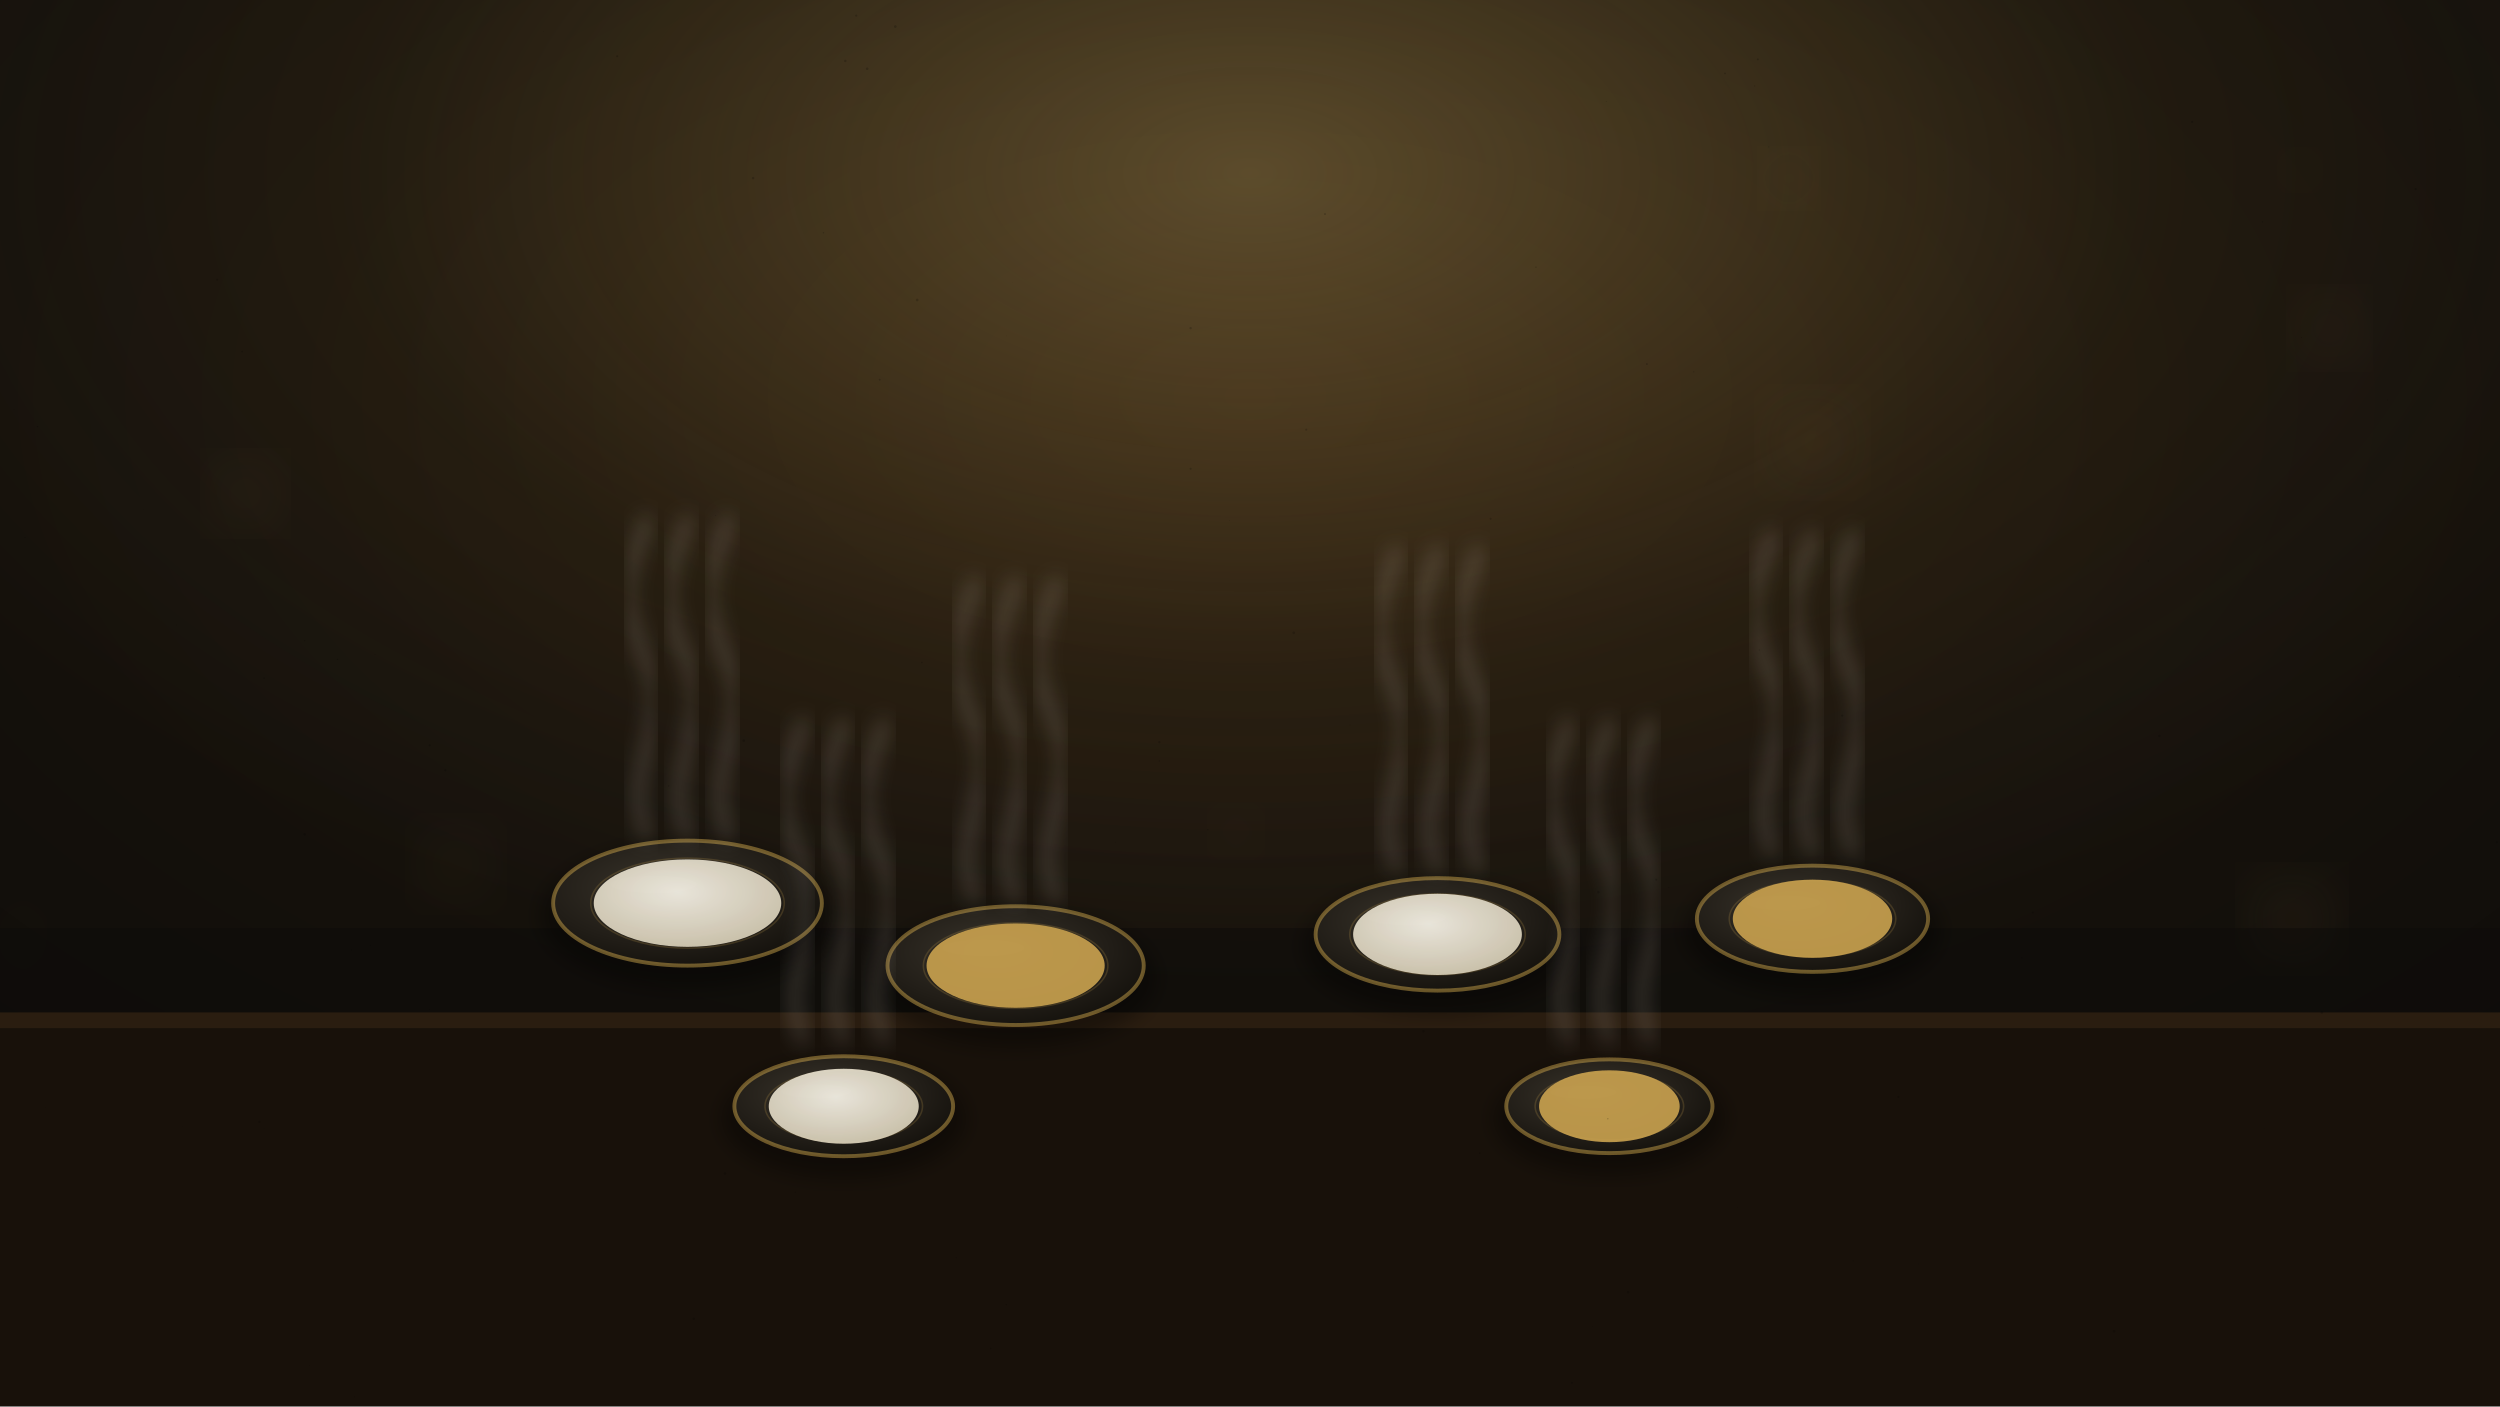
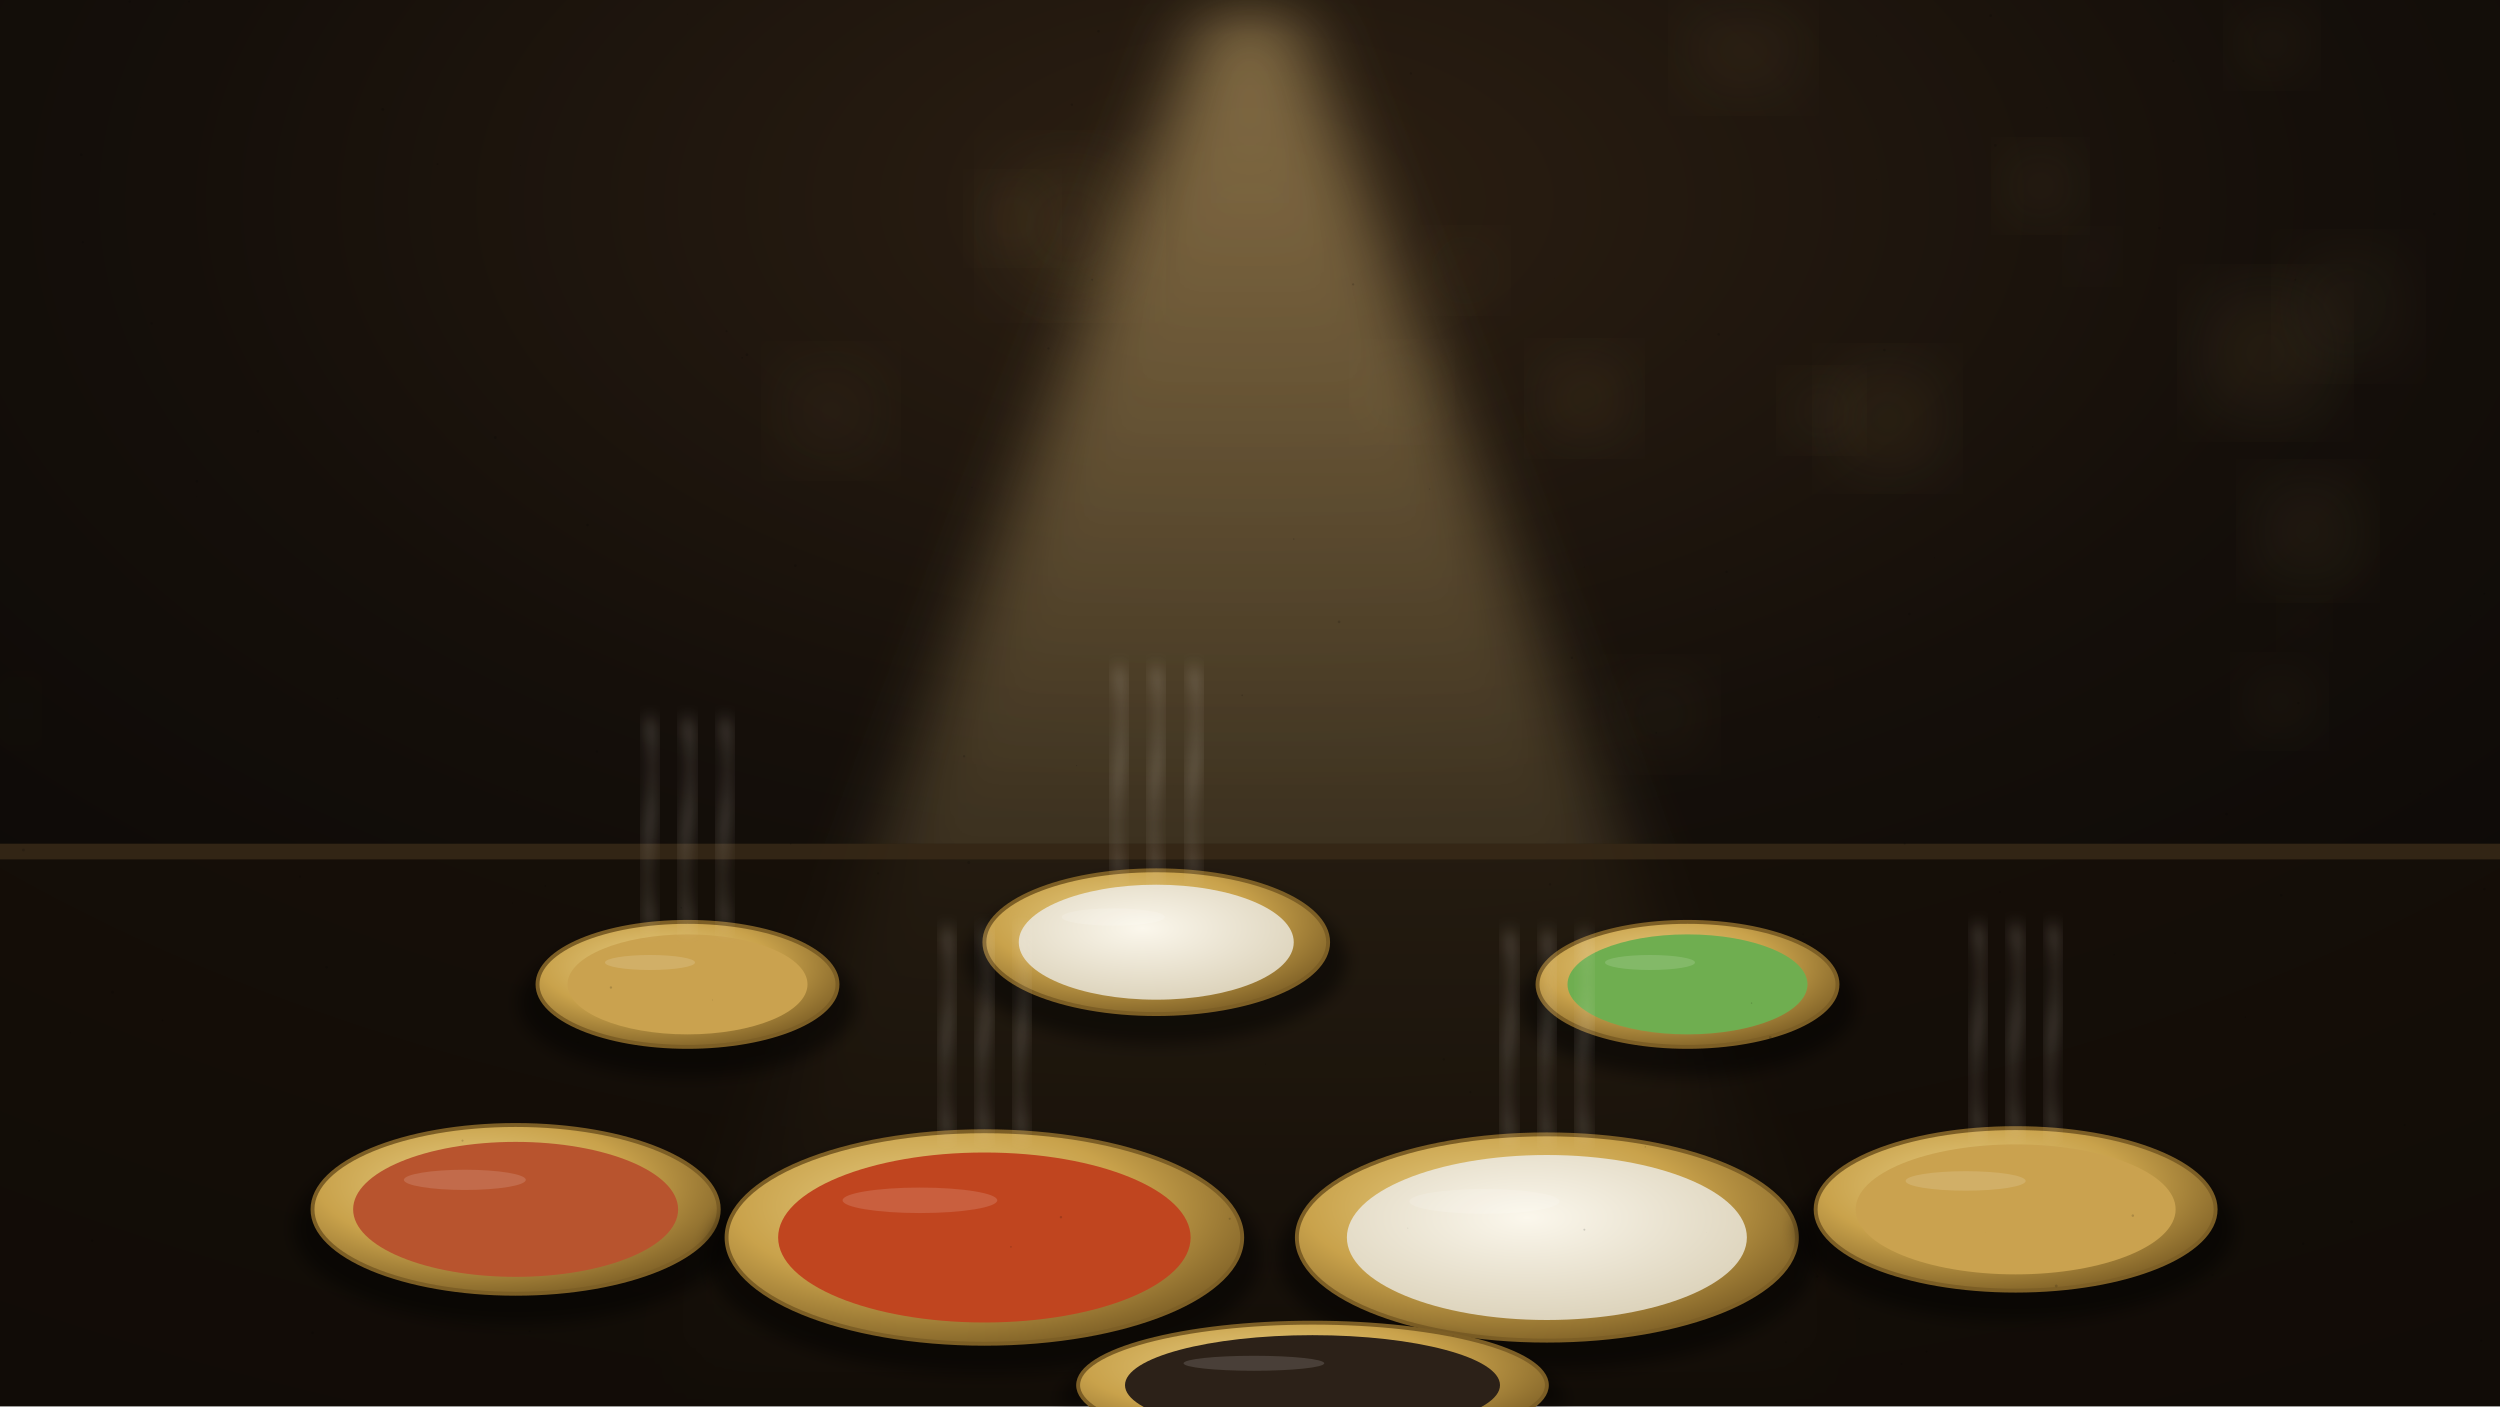
<svg xmlns="http://www.w3.org/2000/svg" width="1600" height="900" viewBox="0 0 1600 900">
  <defs>
-     <radialGradient id="warm" cx="50%" cy="28%" r="85%">
-       <stop offset="0%" stop-color="#2a1d10" />
-       <stop offset="45%" stop-color="#17120c" />
-       <stop offset="100%" stop-color="#0c0b09" />
-     </radialGradient>
-     <radialGradient id="spot" cx="50%" cy="12%" r="60%">
-       <stop offset="0%" stop-color="#e3c270" stop-opacity="0.30" />
-       <stop offset="60%" stop-color="#c9a24b" stop-opacity="0.06" />
-       <stop offset="100%" stop-color="#c9a24b" stop-opacity="0" />
-     </radialGradient>
-     <radialGradient id="plate" cx="42%" cy="38%" r="65%">
-       <stop offset="0%" stop-color="#3a352c" />
-       <stop offset="70%" stop-color="#211d17" />
-       <stop offset="100%" stop-color="#15120d" />
+     <radialGradient id="bg" cx="50%" cy="14%" r="95%">
+       <stop offset="0%" stop-color="#2c1f12" />
+       <stop offset="45%" stop-color="#150f0a" />
+       <stop offset="100%" stop-color="#070605" />
    </radialGradient>
    <radialGradient id="brass" cx="40%" cy="35%" r="70%">
      <stop offset="0%" stop-color="#e8cf86" />
      <stop offset="55%" stop-color="#c9a24b" />
      <stop offset="100%" stop-color="#7c5e25" />
    </radialGradient>
    <radialGradient id="rice" cx="45%" cy="38%" r="70%">
      <stop offset="0%" stop-color="#fbf7ec" />
      <stop offset="100%" stop-color="#d9cfb6" />
    </radialGradient>
-     <linearGradient id="red" x1="0" y1="0" x2="1" y2="1">
-       <stop offset="0%" stop-color="#e0531f" />
-       <stop offset="100%" stop-color="#9c2b12" />
+     <linearGradient id="cone" x1="0" y1="0" x2="0" y2="1">
+       <stop offset="0%" stop-color="#ffd98a" stop-opacity="0.45" />
+       <stop offset="100%" stop-color="#ffd98a" stop-opacity="0" />
    </linearGradient>
-     <linearGradient id="meat" x1="0" y1="0" x2="1" y2="1">
-       <stop offset="0%" stop-color="#7a4326" />
-       <stop offset="100%" stop-color="#42220f" />
-     </linearGradient>
-     <radialGradient id="pot" cx="42%" cy="35%" r="72%">
-       <stop offset="0%" stop-color="#4a4036" />
-       <stop offset="100%" stop-color="#241d16" />
-     </radialGradient>
-     <filter id="soft">
-       <feGaussianBlur stdDeviation="6" />
+     <filter id="b">
+       <feGaussianBlur stdDeviation="22" />
    </filter>
-     <filter id="soft2">
-       <feGaussianBlur stdDeviation="2.4" />
-     </filter>
-     <filter id="blur18">
-       <feGaussianBlur stdDeviation="18" />
+     <filter id="b2">
+       <feGaussianBlur stdDeviation="5" />
    </filter>
  </defs>
-   <rect width="1600" height="900" fill="url(#warm)" />
-   <rect width="1600" height="900" fill="url(#spot)" />
-   <circle cx="2" cy="600" r="23" fill="#c9a24b" opacity="0.022" filter="url(#blur18)" />
-   <circle cx="1491" cy="210" r="23" fill="#c9a24b" opacity="0.043" filter="url(#blur18)" />
-   <circle cx="825" cy="125" r="7" fill="#c9a24b" opacity="0.036" filter="url(#blur18)" />
-   <circle cx="1145" cy="114" r="17" fill="#c9a24b" opacity="0.048" filter="url(#blur18)" />
-   <circle cx="861" cy="707" r="6" fill="#c9a24b" opacity="0.021" filter="url(#blur18)" />
-   <circle cx="157" cy="316" r="24" fill="#c9a24b" opacity="0.053" filter="url(#blur18)" />
-   <circle cx="864" cy="177" r="7" fill="#c9a24b" opacity="0.044" filter="url(#blur18)" />
-   <circle cx="1472" cy="109" r="12" fill="#c9a24b" opacity="0.043" filter="url(#blur18)" />
-   <circle cx="791" cy="532" r="15" fill="#c9a24b" opacity="0.039" filter="url(#blur18)" />
-   <circle cx="1467" cy="588" r="30" fill="#c9a24b" opacity="0.062" filter="url(#blur18)" />
-   <circle cx="1031" cy="693" r="25" fill="#c9a24b" opacity="0.040" filter="url(#blur18)" />
-   <circle cx="292" cy="553" r="27" fill="#c9a24b" opacity="0.028" filter="url(#blur18)" />
-   <circle cx="1160" cy="283" r="31" fill="#c9a24b" opacity="0.036" filter="url(#blur18)" />
-   <circle cx="853" cy="756" r="9" fill="#c9a24b" opacity="0.069" filter="url(#blur18)" />
-   <rect width="1600" height="900" fill="#000" opacity="0" />
-   <rect x="0" y="594" width="1600" height="306" fill="#0c0b09" opacity="0.55" />
-   <rect x="0" y="648" width="1600" height="252" fill="#1a120a" opacity="0.85" />
-   <rect x="0" y="648" width="1600" height="10" fill="#2a1d10" />
-   <ellipse cx="440" cy="586" rx="94" ry="46" fill="#000" opacity="0.35" filter="url(#soft)" />
-   <ellipse cx="440" cy="578" rx="86" ry="40" fill="url(#plate)" stroke="#c9a24b" stroke-opacity="0.5" stroke-width="2.5" />
-   <ellipse cx="440" cy="578" rx="61.92" ry="28.8" fill="none" stroke="#c9a24b" stroke-opacity="0.2" />
-   <ellipse cx="418.5" cy="566" rx="27.52" ry="5.6" fill="#fff" opacity="0.05" />
-   <ellipse cx="440" cy="578" rx="60" ry="28" fill="url(#rice)" opacity="0.9" />
-   <path d="M414 534 C 396 494, 432 464, 414 424 S 398 374, 414 334" stroke="#f5efe2" stroke-opacity="0.16" stroke-width="9" fill="none" stroke-linecap="round" filter="url(#soft)" />
-   <path d="M440 534 C 422 494, 458 464, 440 424 S 424 374, 440 334" stroke="#f5efe2" stroke-opacity="0.16" stroke-width="9" fill="none" stroke-linecap="round" filter="url(#soft)" />
-   <path d="M466 534 C 448 494, 484 464, 466 424 S 450 374, 466 334" stroke="#f5efe2" stroke-opacity="0.16" stroke-width="9" fill="none" stroke-linecap="round" filter="url(#soft)" />
-   <ellipse cx="650" cy="626" rx="90" ry="44" fill="#000" opacity="0.35" filter="url(#soft)" />
-   <ellipse cx="650" cy="618" rx="82" ry="38" fill="url(#plate)" stroke="#c9a24b" stroke-opacity="0.5" stroke-width="2.5" />
-   <ellipse cx="650" cy="618" rx="59.04" ry="27.36" fill="none" stroke="#c9a24b" stroke-opacity="0.2" />
-   <ellipse cx="629.5" cy="606.6" rx="26.24" ry="5.32" fill="#fff" opacity="0.05" />
-   <ellipse cx="650" cy="618" rx="57" ry="27" fill="#caa24f" opacity="0.9" />
-   <path d="M624 574 C 606 534, 642 504, 624 464 S 608 414, 624 374" stroke="#f5efe2" stroke-opacity="0.16" stroke-width="9" fill="none" stroke-linecap="round" filter="url(#soft)" />
-   <path d="M650 574 C 632 534, 668 504, 650 464 S 634 414, 650 374" stroke="#f5efe2" stroke-opacity="0.16" stroke-width="9" fill="none" stroke-linecap="round" filter="url(#soft)" />
-   <path d="M676 574 C 658 534, 694 504, 676 464 S 660 414, 676 374" stroke="#f5efe2" stroke-opacity="0.16" stroke-width="9" fill="none" stroke-linecap="round" filter="url(#soft)" />
-   <ellipse cx="920" cy="606" rx="86" ry="42" fill="#000" opacity="0.35" filter="url(#soft)" />
-   <ellipse cx="920" cy="598" rx="78" ry="36" fill="url(#plate)" stroke="#c9a24b" stroke-opacity="0.5" stroke-width="2.5" />
-   <ellipse cx="920" cy="598" rx="56.16" ry="25.92" fill="none" stroke="#c9a24b" stroke-opacity="0.2" />
-   <ellipse cx="900.5" cy="587.2" rx="24.96" ry="5.04" fill="#fff" opacity="0.05" />
-   <ellipse cx="920" cy="598" rx="54" ry="26" fill="url(#rice)" opacity="0.9" />
-   <path d="M894 554 C 876 514, 912 484, 894 444 S 878 394, 894 354" stroke="#f5efe2" stroke-opacity="0.16" stroke-width="9" fill="none" stroke-linecap="round" filter="url(#soft)" />
-   <path d="M920 554 C 902 514, 938 484, 920 444 S 904 394, 920 354" stroke="#f5efe2" stroke-opacity="0.16" stroke-width="9" fill="none" stroke-linecap="round" filter="url(#soft)" />
-   <path d="M946 554 C 928 514, 964 484, 946 444 S 930 394, 946 354" stroke="#f5efe2" stroke-opacity="0.16" stroke-width="9" fill="none" stroke-linecap="round" filter="url(#soft)" />
-   <ellipse cx="1160" cy="596" rx="82" ry="40" fill="#000" opacity="0.35" filter="url(#soft)" />
-   <ellipse cx="1160" cy="588" rx="74" ry="34" fill="url(#plate)" stroke="#c9a24b" stroke-opacity="0.5" stroke-width="2.5" />
-   <ellipse cx="1160" cy="588" rx="53.28" ry="24.48" fill="none" stroke="#c9a24b" stroke-opacity="0.2" />
-   <ellipse cx="1141.5" cy="577.8" rx="23.68" ry="4.76" fill="#fff" opacity="0.05" />
-   <ellipse cx="1160" cy="588" rx="51" ry="25" fill="#caa24f" opacity="0.9" />
-   <path d="M1134 544 C 1116 504, 1152 474, 1134 434 S 1118 384, 1134 344" stroke="#f5efe2" stroke-opacity="0.16" stroke-width="9" fill="none" stroke-linecap="round" filter="url(#soft)" />
-   <path d="M1160 544 C 1142 504, 1178 474, 1160 434 S 1144 384, 1160 344" stroke="#f5efe2" stroke-opacity="0.16" stroke-width="9" fill="none" stroke-linecap="round" filter="url(#soft)" />
-   <path d="M1186 544 C 1168 504, 1204 474, 1186 434 S 1170 384, 1186 344" stroke="#f5efe2" stroke-opacity="0.16" stroke-width="9" fill="none" stroke-linecap="round" filter="url(#soft)" />
-   <ellipse cx="540" cy="716" rx="78" ry="38" fill="#000" opacity="0.35" filter="url(#soft)" />
-   <ellipse cx="540" cy="708" rx="70" ry="32" fill="url(#plate)" stroke="#c9a24b" stroke-opacity="0.5" stroke-width="2.5" />
-   <ellipse cx="540" cy="708" rx="50.4" ry="23.04" fill="none" stroke="#c9a24b" stroke-opacity="0.2" />
-   <ellipse cx="522.5" cy="698.4" rx="22.4" ry="4.48" fill="#fff" opacity="0.05" />
-   <ellipse cx="540" cy="708" rx="48" ry="24" fill="url(#rice)" opacity="0.9" />
-   <path d="M514 664 C 496 624, 532 594, 514 554 S 498 504, 514 464" stroke="#f5efe2" stroke-opacity="0.16" stroke-width="9" fill="none" stroke-linecap="round" filter="url(#soft)" />
-   <path d="M540 664 C 522 624, 558 594, 540 554 S 524 504, 540 464" stroke="#f5efe2" stroke-opacity="0.16" stroke-width="9" fill="none" stroke-linecap="round" filter="url(#soft)" />
-   <path d="M566 664 C 548 624, 584 594, 566 554 S 550 504, 566 464" stroke="#f5efe2" stroke-opacity="0.16" stroke-width="9" fill="none" stroke-linecap="round" filter="url(#soft)" />
-   <ellipse cx="1030" cy="716" rx="74" ry="36" fill="#000" opacity="0.35" filter="url(#soft)" />
-   <ellipse cx="1030" cy="708" rx="66" ry="30" fill="url(#plate)" stroke="#c9a24b" stroke-opacity="0.5" stroke-width="2.5" />
-   <ellipse cx="1030" cy="708" rx="47.52" ry="21.6" fill="none" stroke="#c9a24b" stroke-opacity="0.2" />
-   <ellipse cx="1013.5" cy="699" rx="21.12" ry="4.2" fill="#fff" opacity="0.05" />
-   <ellipse cx="1030" cy="708" rx="45" ry="23" fill="#caa24f" opacity="0.9" />
-   <path d="M1004 664 C 986 624, 1022 594, 1004 554 S 988 504, 1004 464" stroke="#f5efe2" stroke-opacity="0.16" stroke-width="9" fill="none" stroke-linecap="round" filter="url(#soft)" />
-   <path d="M1030 664 C 1012 624, 1048 594, 1030 554 S 1014 504, 1030 464" stroke="#f5efe2" stroke-opacity="0.16" stroke-width="9" fill="none" stroke-linecap="round" filter="url(#soft)" />
-   <path d="M1056 664 C 1038 624, 1074 594, 1056 554 S 1040 504, 1056 464" stroke="#f5efe2" stroke-opacity="0.16" stroke-width="9" fill="none" stroke-linecap="round" filter="url(#soft)" />
-   <circle cx="611" cy="647" r="0.09" fill="#000" opacity="0.18" />
-   <circle cx="428" cy="503" r="0.49" fill="#000" opacity="0.18" />
-   <circle cx="1528" cy="256" r="0.36" fill="#000" opacity="0.18" />
-   <circle cx="444" cy="844" r="0.80" fill="#000" opacity="0.18" />
-   <circle cx="1171" cy="765" r="0.08" fill="#000" opacity="0.18" />
-   <circle cx="155" cy="225" r="0.59" fill="#000" opacity="0.18" />
-   <circle cx="911" cy="660" r="0.83" fill="#000" opacity="0.18" />
-   <circle cx="16" cy="344" r="0.38" fill="#000" opacity="0.18" />
-   <circle cx="541" cy="39" r="0.81" fill="#000" opacity="0.18" />
-   <circle cx="983" cy="171" r="0.49" fill="#000" opacity="0.18" />
-   <circle cx="555" cy="44" r="0.84" fill="#000" opacity="0.18" />
-   <circle cx="1006" cy="885" r="0.68" fill="#000" opacity="0.18" />
-   <circle cx="195" cy="534" r="0.84" fill="#000" opacity="0.18" />
-   <circle cx="828" cy="405" r="0.88" fill="#000" opacity="0.18" />
-   <circle cx="509" cy="763" r="0.43" fill="#000" opacity="0.18" />
-   <circle cx="240" cy="419" r="0.36" fill="#000" opacity="0.18" />
-   <circle cx="714" cy="539" r="0.26" fill="#000" opacity="0.18" />
-   <circle cx="1546" cy="121" r="0.74" fill="#000" opacity="0.18" />
-   <circle cx="1029" cy="716" r="0.50" fill="#000" opacity="0.18" />
-   <circle cx="1422" cy="884" r="0.04" fill="#000" opacity="0.18" />
-   <circle cx="275" cy="477" r="0.69" fill="#000" opacity="0.18" />
-   <circle cx="1042" cy="827" r="0.86" fill="#000" opacity="0.18" />
-   <circle cx="576" cy="644" r="0.20" fill="#000" opacity="0.18" />
-   <circle cx="285" cy="493" r="0.71" fill="#000" opacity="0.18" />
-   <circle cx="1132" cy="94" r="0.39" fill="#000" opacity="0.18" />
-   <circle cx="395" cy="36" r="0.69" fill="#000" opacity="0.18" />
-   <circle cx="476" cy="474" r="0.87" fill="#000" opacity="0.18" />
-   <circle cx="1126" cy="416" r="0.42" fill="#000" opacity="0.18" />
-   <circle cx="1301" cy="584" r="0.66" fill="#000" opacity="0.18" />
-   <circle cx="1245" cy="897" r="0.05" fill="#000" opacity="0.18" />
-   <circle cx="29" cy="709" r="0.23" fill="#000" opacity="0.18" />
-   <circle cx="995" cy="615" r="0.30" fill="#000" opacity="0.18" />
-   <circle cx="198" cy="874" r="0.28" fill="#000" opacity="0.18" />
-   <circle cx="820" cy="185" r="0.14" fill="#000" opacity="0.18" />
-   <circle cx="954" cy="332" r="0.67" fill="#000" opacity="0.18" />
-   <circle cx="275" cy="646" r="0.35" fill="#000" opacity="0.18" />
-   <circle cx="648" cy="181" r="0.16" fill="#000" opacity="0.18" />
-   <circle cx="68" cy="629" r="0.21" fill="#000" opacity="0.18" />
-   <circle cx="1188" cy="250" r="0.05" fill="#000" opacity="0.18" />
-   <circle cx="742" cy="475" r="0.76" fill="#000" opacity="0.18" />
-   <circle cx="587" cy="192" r="0.88" fill="#000" opacity="0.18" />
-   <circle cx="1019" cy="849" r="0.25" fill="#000" opacity="0.18" />
-   <circle cx="117" cy="721" r="0.18" fill="#000" opacity="0.18" />
-   <circle cx="1328" cy="496" r="0.06" fill="#000" opacity="0.18" />
-   <circle cx="24" cy="273" r="0.50" fill="#000" opacity="0.18" />
-   <circle cx="1144" cy="43" r="0.10" fill="#000" opacity="0.18" />
-   <circle cx="1122" cy="422" r="0.15" fill="#000" opacity="0.18" />
-   <circle cx="1486" cy="648" r="0.87" fill="#000" opacity="0.18" />
-   <circle cx="1084" cy="238" r="0.41" fill="#000" opacity="0.18" />
-   <circle cx="848" cy="137" r="0.65" fill="#000" opacity="0.18" />
-   <circle cx="786" cy="659" r="0.37" fill="#000" opacity="0.18" />
-   <circle cx="1093" cy="185" r="0.17" fill="#000" opacity="0.18" />
-   <circle cx="1287" cy="513" r="0.28" fill="#000" opacity="0.18" />
-   <circle cx="1403" cy="78" r="0.71" fill="#000" opacity="0.18" />
-   <circle cx="9" cy="262" r="0.29" fill="#000" opacity="0.18" />
-   <circle cx="1598" cy="539" r="0.74" fill="#000" opacity="0.18" />
-   <circle cx="977" cy="606" r="0.11" fill="#000" opacity="0.18" />
-   <circle cx="1353" cy="852" r="0.90" fill="#000" opacity="0.18" />
-   <circle cx="1449" cy="722" r="0.25" fill="#000" opacity="0.18" />
-   <circle cx="1125" cy="38" r="0.65" fill="#000" opacity="0.18" />
-   <circle cx="1382" cy="471" r="0.80" fill="#000" opacity="0.18" />
-   <circle cx="1215" cy="702" r="0.69" fill="#000" opacity="0.18" />
-   <circle cx="166" cy="718" r="0.74" fill="#000" opacity="0.18" />
-   <circle cx="612" cy="805" r="0.39" fill="#000" opacity="0.18" />
-   <circle cx="1054" cy="866" r="0.06" fill="#000" opacity="0.18" />
-   <circle cx="169" cy="722" r="0.25" fill="#000" opacity="0.18" />
-   <circle cx="482" cy="114" r="0.81" fill="#000" opacity="0.18" />
-   <circle cx="1068" cy="568" r="0.33" fill="#000" opacity="0.18" />
-   <circle cx="113" cy="400" r="0.31" fill="#000" opacity="0.18" />
-   <circle cx="1294" cy="613" r="0.49" fill="#000" opacity="0.18" />
-   <circle cx="1060" cy="563" r="0.65" fill="#000" opacity="0.18" />
-   <circle cx="1054" cy="233" r="0.63" fill="#000" opacity="0.18" />
-   <circle cx="1252" cy="275" r="0.05" fill="#000" opacity="0.18" />
-   <circle cx="135" cy="202" r="0.06" fill="#000" opacity="0.18" />
-   <circle cx="1112" cy="773" r="0.25" fill="#000" opacity="0.18" />
-   <circle cx="573" cy="17" r="0.89" fill="#000" opacity="0.18" />
-   <circle cx="458" cy="330" r="0.34" fill="#000" opacity="0.18" />
-   <circle cx="1244" cy="109" r="0.20" fill="#000" opacity="0.18" />
-   <circle cx="644" cy="835" r="0.50" fill="#000" opacity="0.18" />
-   <circle cx="1376" cy="29" r="0.18" fill="#000" opacity="0.18" />
-   <circle cx="527" cy="149" r="0.47" fill="#000" opacity="0.18" />
-   <circle cx="596" cy="494" r="0.32" fill="#000" opacity="0.18" />
-   <circle cx="548" cy="10" r="0.70" fill="#000" opacity="0.18" />
-   <circle cx="1258" cy="217" r="0.23" fill="#000" opacity="0.18" />
-   <circle cx="1568" cy="83" r="0.46" fill="#000" opacity="0.18" />
-   <circle cx="216" cy="422" r="0.50" fill="#000" opacity="0.18" />
-   <circle cx="896" cy="323" r="0.15" fill="#000" opacity="0.18" />
-   <circle cx="644" cy="215" r="0.20" fill="#000" opacity="0.18" />
-   <circle cx="947" cy="738" r="0.61" fill="#000" opacity="0.18" />
-   <circle cx="1473" cy="216" r="0.38" fill="#000" opacity="0.18" />
-   <circle cx="462" cy="517" r="0.15" fill="#000" opacity="0.18" />
-   <circle cx="1123" cy="55" r="0.38" fill="#000" opacity="0.18" />
-   <circle cx="259" cy="562" r="0.10" fill="#000" opacity="0.18" />
-   <circle cx="864" cy="464" r="0.35" fill="#000" opacity="0.18" />
-   <circle cx="590" cy="424" r="0.55" fill="#000" opacity="0.18" />
-   <circle cx="237" cy="605" r="0.39" fill="#000" opacity="0.18" />
-   <circle cx="787" cy="333" r="0.26" fill="#000" opacity="0.18" />
-   <circle cx="1311" cy="528" r="0.23" fill="#000" opacity="0.18" />
-   <circle cx="92" cy="326" r="0.20" fill="#000" opacity="0.18" />
-   <circle cx="1083" cy="342" r="0.04" fill="#000" opacity="0.18" />
-   <circle cx="659" cy="232" r="0.00" fill="#000" opacity="0.18" />
-   <circle cx="1179" cy="458" r="0.71" fill="#000" opacity="0.18" />
-   <circle cx="1448" cy="142" r="0.48" fill="#000" opacity="0.18" />
-   <circle cx="227" cy="894" r="0.37" fill="#000" opacity="0.18" />
-   <circle cx="973" cy="249" r="0.25" fill="#000" opacity="0.18" />
-   <circle cx="1104" cy="47" r="0.59" fill="#000" opacity="0.18" />
-   <circle cx="464" cy="751" r="0.85" fill="#000" opacity="0.18" />
-   <circle cx="635" cy="801" r="0.18" fill="#000" opacity="0.18" />
-   <circle cx="1574" cy="433" r="0.49" fill="#000" opacity="0.18" />
-   <circle cx="742" cy="487" r="0.46" fill="#000" opacity="0.18" />
-   <circle cx="773" cy="531" r="0.51" fill="#000" opacity="0.18" />
-   <circle cx="634" cy="863" r="0.54" fill="#000" opacity="0.18" />
-   <circle cx="594" cy="685" r="0.16" fill="#000" opacity="0.18" />
-   <circle cx="348" cy="20" r="0.25" fill="#000" opacity="0.18" />
-   <circle cx="1228" cy="809" r="0.26" fill="#000" opacity="0.18" />
-   <circle cx="357" cy="78" r="0.11" fill="#000" opacity="0.18" />
-   <circle cx="1023" cy="571" r="0.82" fill="#000" opacity="0.18" />
-   <circle cx="1007" cy="299" r="0.20" fill="#000" opacity="0.18" />
-   <circle cx="195" cy="410" r="0.46" fill="#000" opacity="0.18" />
-   <circle cx="169" cy="434" r="0.57" fill="#000" opacity="0.18" />
-   <circle cx="762" cy="210" r="0.77" fill="#000" opacity="0.18" />
-   <circle cx="1028" cy="65" r="0.30" fill="#000" opacity="0.18" />
-   <circle cx="1375" cy="359" r="0.52" fill="#000" opacity="0.18" />
-   <circle cx="60" cy="282" r="0.04" fill="#000" opacity="0.18" />
-   <circle cx="762" cy="300" r="0.67" fill="#000" opacity="0.18" />
-   <circle cx="1186" cy="807" r="0.38" fill="#000" opacity="0.18" />
-   <circle cx="139" cy="179" r="0.67" fill="#000" opacity="0.18" />
-   <circle cx="836" cy="275" r="0.68" fill="#000" opacity="0.18" />
-   <circle cx="225" cy="608" r="0.47" fill="#000" opacity="0.18" />
-   <circle cx="563" cy="243" r="0.63" fill="#000" opacity="0.18" />
+   <rect width="1600" height="900" fill="url(#bg)" />
+   <circle cx="0" cy="455" r="22" fill="#e3c270" opacity="0.043" filter="url(#b)" />
+   <circle cx="1166" cy="263" r="24" fill="#e3c270" opacity="0.075" filter="url(#b)" />
+   <circle cx="1208" cy="268" r="40" fill="#e3c270" opacity="0.068" filter="url(#b)" />
+   <circle cx="1306" cy="119" r="26" fill="#e3c270" opacity="0.072" filter="url(#b)" />
+   <circle cx="1116" cy="26" r="40" fill="#e3c270" opacity="0.058" filter="url(#b)" />
+   <circle cx="1475" cy="399" r="15" fill="#e3c270" opacity="0.061" filter="url(#b)" />
+   <circle cx="1477" cy="340" r="38" fill="#e3c270" opacity="0.065" filter="url(#b)" />
+   <circle cx="1459" cy="449" r="26" fill="#e3c270" opacity="0.050" filter="url(#b)" />
+   <circle cx="1339" cy="164" r="16" fill="#e3c270" opacity="0.048" filter="url(#b)" />
+   <circle cx="685" cy="145" r="51" fill="#e3c270" opacity="0.063" filter="url(#b)" />
+   <circle cx="1166" cy="434" r="12" fill="#e3c270" opacity="0.046" filter="url(#b)" />
+   <circle cx="897" cy="251" r="28" fill="#e3c270" opacity="0.042" filter="url(#b)" />
+   <circle cx="1454" cy="27" r="26" fill="#e3c270" opacity="0.051" filter="url(#b)" />
+   <circle cx="1063" cy="457" r="32" fill="#e3c270" opacity="0.040" filter="url(#b)" />
+   <circle cx="648" cy="140" r="26" fill="#e3c270" opacity="0.055" filter="url(#b)" />
+   <circle cx="532" cy="263" r="37" fill="#e3c270" opacity="0.044" filter="url(#b)" />
+   <circle cx="1450" cy="226" r="47" fill="#e3c270" opacity="0.068" filter="url(#b)" />
+   <circle cx="1014" cy="255" r="32" fill="#e3c270" opacity="0.071" filter="url(#b)" />
+   <circle cx="1503" cy="196" r="41" fill="#e3c270" opacity="0.045" filter="url(#b)" />
+   <circle cx="938" cy="173" r="24" fill="#e3c270" opacity="0.053" filter="url(#b)" />
+   <path d="M800 -60 L420 900 L1180 900 Z" fill="url(#cone)" filter="url(#b)" />
+   <rect x="0" y="540" width="1600" height="360" fill="#170f08" opacity="0.65" />
+   <rect x="0" y="540" width="1600" height="10" fill="#3a2a18" opacity="0.8" />
+   <ellipse cx="440" cy="642" rx="108" ry="47" fill="#000" opacity="0.45" filter="url(#b2)" />
+   <ellipse cx="440" cy="630" rx="96" ry="40" fill="url(#brass)" stroke="#7c5e25" stroke-width="2.5" />
+   <ellipse cx="440" cy="630" rx="76.8" ry="32" fill="#caa24f" />
+   <ellipse cx="416" cy="616" rx="28.8" ry="4.8" fill="#fff" opacity="0.14" />
+   <path d="M416 590 C 398 544, 434 508, 416 464" stroke="#f5efe2" stroke-opacity="0.2" stroke-width="9" fill="none" stroke-linecap="round" filter="url(#b2)" />
+   <path d="M440 590 C 422 544, 458 508, 440 464" stroke="#f5efe2" stroke-opacity="0.2" stroke-width="9" fill="none" stroke-linecap="round" filter="url(#b2)" />
+   <path d="M464 590 C 446 544, 482 508, 464 464" stroke="#f5efe2" stroke-opacity="0.2" stroke-width="9" fill="none" stroke-linecap="round" filter="url(#b2)" />
+   <ellipse cx="740" cy="615" rx="122" ry="53" fill="#000" opacity="0.45" filter="url(#b2)" />
+   <ellipse cx="740" cy="603" rx="110" ry="46" fill="url(#brass)" stroke="#7c5e25" stroke-width="2.5" />
+   <ellipse cx="740" cy="603" rx="88" ry="36.8" fill="url(#rice)" />
+   <ellipse cx="712.5" cy="586.9" rx="33" ry="5.52" fill="#fff" opacity="0.14" />
+   <path d="M716 557 C 698 511, 734 475, 716 431" stroke="#f5efe2" stroke-opacity="0.2" stroke-width="9" fill="none" stroke-linecap="round" filter="url(#b2)" />
+   <path d="M740 557 C 722 511, 758 475, 740 431" stroke="#f5efe2" stroke-opacity="0.2" stroke-width="9" fill="none" stroke-linecap="round" filter="url(#b2)" />
+   <path d="M764 557 C 746 511, 782 475, 764 431" stroke="#f5efe2" stroke-opacity="0.2" stroke-width="9" fill="none" stroke-linecap="round" filter="url(#b2)" />
+   <ellipse cx="1080" cy="642" rx="108" ry="47" fill="#000" opacity="0.45" filter="url(#b2)" />
+   <ellipse cx="1080" cy="630" rx="96" ry="40" fill="url(#brass)" stroke="#7c5e25" stroke-width="2.5" />
+   <ellipse cx="1080" cy="630" rx="76.8" ry="32" fill="#6fae50" />
+   <ellipse cx="1056" cy="616" rx="28.8" ry="4.8" fill="#fff" opacity="0.14" />
+   <ellipse cx="330" cy="786" rx="142" ry="61" fill="#000" opacity="0.45" filter="url(#b2)" />
+   <ellipse cx="330" cy="774" rx="130" ry="54" fill="url(#brass)" stroke="#7c5e25" stroke-width="2.5" />
+   <ellipse cx="330" cy="774" rx="104" ry="43.2" fill="#b8542e" />
+   <ellipse cx="297.5" cy="755.1" rx="39" ry="6.48" fill="#fff" opacity="0.14" />
+   <ellipse cx="630" cy="804" rx="177" ry="75" fill="#000" opacity="0.45" filter="url(#b2)" />
+   <ellipse cx="630" cy="792" rx="165" ry="68" fill="url(#brass)" stroke="#7c5e25" stroke-width="2.5" />
+   <ellipse cx="630" cy="792" rx="132" ry="54.4" fill="#c0451f" />
+   <ellipse cx="588.75" cy="768.2" rx="49.5" ry="8.16" fill="#fff" opacity="0.14" />
+   <path d="M606 724 C 588 678, 624 642, 606 598" stroke="#f5efe2" stroke-opacity="0.2" stroke-width="9" fill="none" stroke-linecap="round" filter="url(#b2)" />
+   <path d="M630 724 C 612 678, 648 642, 630 598" stroke="#f5efe2" stroke-opacity="0.2" stroke-width="9" fill="none" stroke-linecap="round" filter="url(#b2)" />
+   <path d="M654 724 C 636 678, 672 642, 654 598" stroke="#f5efe2" stroke-opacity="0.2" stroke-width="9" fill="none" stroke-linecap="round" filter="url(#b2)" />
+   <ellipse cx="990" cy="804" rx="172" ry="73" fill="#000" opacity="0.45" filter="url(#b2)" />
+   <ellipse cx="990" cy="792" rx="160" ry="66" fill="url(#brass)" stroke="#7c5e25" stroke-width="2.5" />
+   <ellipse cx="990" cy="792" rx="128" ry="52.8" fill="url(#rice)" />
+   <ellipse cx="950" cy="768.9" rx="48" ry="7.92" fill="#fff" opacity="0.14" />
+   <path d="M966 726 C 948 680, 984 644, 966 600" stroke="#f5efe2" stroke-opacity="0.2" stroke-width="9" fill="none" stroke-linecap="round" filter="url(#b2)" />
+   <path d="M990 726 C 972 680, 1008 644, 990 600" stroke="#f5efe2" stroke-opacity="0.2" stroke-width="9" fill="none" stroke-linecap="round" filter="url(#b2)" />
+   <path d="M1014 726 C 996 680, 1032 644, 1014 600" stroke="#f5efe2" stroke-opacity="0.2" stroke-width="9" fill="none" stroke-linecap="round" filter="url(#b2)" />
+   <ellipse cx="1290" cy="786" rx="140" ry="59" fill="#000" opacity="0.45" filter="url(#b2)" />
+   <ellipse cx="1290" cy="774" rx="128" ry="52" fill="url(#brass)" stroke="#7c5e25" stroke-width="2.5" />
+   <ellipse cx="1290" cy="774" rx="102.4" ry="41.6" fill="#caa24f" />
+   <ellipse cx="1258" cy="755.8" rx="38.4" ry="6.24" fill="#fff" opacity="0.14" />
+   <path d="M1266 722 C 1248 676, 1284 640, 1266 596" stroke="#f5efe2" stroke-opacity="0.2" stroke-width="9" fill="none" stroke-linecap="round" filter="url(#b2)" />
+   <path d="M1290 722 C 1272 676, 1308 640, 1290 596" stroke="#f5efe2" stroke-opacity="0.2" stroke-width="9" fill="none" stroke-linecap="round" filter="url(#b2)" />
+   <path d="M1314 722 C 1296 676, 1332 640, 1314 596" stroke="#f5efe2" stroke-opacity="0.2" stroke-width="9" fill="none" stroke-linecap="round" filter="url(#b2)" />
+   <ellipse cx="840" cy="898.5" rx="162" ry="47" fill="#000" opacity="0.45" filter="url(#b2)" />
+   <ellipse cx="840" cy="886.5" rx="150" ry="40" fill="url(#brass)" stroke="#7c5e25" stroke-width="2.5" />
+   <ellipse cx="840" cy="886.5" rx="120" ry="32" fill="#2c2118" />
+   <ellipse cx="802.5" cy="872.5" rx="45" ry="4.8" fill="#fff" opacity="0.14" />
+   <circle cx="1271" cy="789" r="0.11" fill="#000" opacity="0.15" />
+   <circle cx="1310" cy="69" r="0.41" fill="#000" opacity="0.15" />
+   <circle cx="245" cy="70" r="1.00" fill="#000" opacity="0.15" />
+   <circle cx="352" cy="569" r="0.14" fill="#000" opacity="0.15" />
+   <circle cx="731" cy="533" r="0.14" fill="#000" opacity="0.15" />
+   <circle cx="1474" cy="796" r="0.89" fill="#000" opacity="0.15" />
+   <circle cx="1416" cy="816" r="0.76" fill="#000" opacity="0.15" />
+   <circle cx="440" cy="9" r="0.25" fill="#000" opacity="0.15" />
+   <circle cx="121" cy="1" r="0.62" fill="#000" opacity="0.15" />
+   <circle cx="370" cy="667" r="0.49" fill="#000" opacity="0.15" />
+   <circle cx="1100" cy="214" r="0.88" fill="#000" opacity="0.15" />
+   <circle cx="376" cy="336" r="0.89" fill="#000" opacity="0.15" />
+   <circle cx="189" cy="440" r="0.00" fill="#000" opacity="0.15" />
+   <circle cx="1460" cy="573" r="0.92" fill="#000" opacity="0.15" />
+   <circle cx="33" cy="810" r="0.19" fill="#000" opacity="0.15" />
+   <circle cx="1549" cy="508" r="0.68" fill="#000" opacity="0.15" />
+   <circle cx="426" cy="200" r="0.21" fill="#000" opacity="0.15" />
+   <circle cx="903" cy="47" r="0.77" fill="#000" opacity="0.15" />
+   <circle cx="1121" cy="642" r="0.50" fill="#000" opacity="0.15" />
+   <circle cx="52" cy="99" r="0.92" fill="#000" opacity="0.15" />
+   <circle cx="209" cy="619" r="0.89" fill="#000" opacity="0.15" />
+   <circle cx="59" cy="794" r="0.86" fill="#000" opacity="0.15" />
+   <circle cx="1588" cy="858" r="0.76" fill="#000" opacity="0.15" />
+   <circle cx="671" cy="223" r="0.73" fill="#000" opacity="0.15" />
+   <circle cx="1411" cy="358" r="0.23" fill="#000" opacity="0.15" />
+   <circle cx="647" cy="798" r="0.56" fill="#000" opacity="0.15" />
+   <circle cx="562" cy="559" r="0.73" fill="#000" opacity="0.15" />
+   <circle cx="536" cy="652" r="0.42" fill="#000" opacity="0.15" />
+   <circle cx="317" cy="280" r="0.99" fill="#000" opacity="0.15" />
+   <circle cx="1590" cy="569" r="0.87" fill="#000" opacity="0.15" />
+   <circle cx="1469" cy="179" r="0.65" fill="#000" opacity="0.15" />
+   <circle cx="216" cy="447" r="0.56" fill="#000" opacity="0.15" />
+   <circle cx="1234" cy="851" r="0.48" fill="#000" opacity="0.15" />
+   <circle cx="299" cy="402" r="0.17" fill="#000" opacity="0.15" />
+   <circle cx="1060" cy="469" r="0.56" fill="#000" opacity="0.15" />
+   <circle cx="810" cy="681" r="0.36" fill="#000" opacity="0.15" />
+   <circle cx="1201" cy="23" r="0.30" fill="#000" opacity="0.15" />
+   <circle cx="866" cy="182" r="0.72" fill="#000" opacity="0.15" />
+   <circle cx="465" cy="212" r="0.66" fill="#000" opacity="0.15" />
+   <circle cx="686" cy="67" r="0.77" fill="#000" opacity="0.15" />
+   <circle cx="1316" cy="823" r="0.91" fill="#000" opacity="0.15" />
+   <circle cx="1089" cy="862" r="0.03" fill="#000" opacity="0.15" />
+   <circle cx="1219" cy="540" r="0.72" fill="#000" opacity="0.15" />
+   <circle cx="1437" cy="33" r="0.14" fill="#000" opacity="0.15" />
+   <circle cx="128" cy="97" r="0.08" fill="#000" opacity="0.15" />
+   <circle cx="15" cy="544" r="0.95" fill="#000" opacity="0.15" />
+   <circle cx="307" cy="120" r="0.20" fill="#000" opacity="0.15" />
+   <circle cx="1079" cy="218" r="0.46" fill="#000" opacity="0.15" />
+   <circle cx="1590" cy="380" r="0.67" fill="#000" opacity="0.15" />
+   <circle cx="1238" cy="357" r="0.42" fill="#000" opacity="0.15" />
+   <circle cx="97" cy="207" r="0.81" fill="#000" opacity="0.15" />
+   <circle cx="1558" cy="137" r="0.93" fill="#000" opacity="0.15" />
+   <circle cx="813" cy="109" r="0.21" fill="#000" opacity="0.15" />
+   <circle cx="964" cy="153" r="0.08" fill="#000" opacity="0.15" />
+   <circle cx="436" cy="581" r="0.56" fill="#000" opacity="0.15" />
+   <circle cx="769" cy="894" r="0.08" fill="#000" opacity="0.15" />
+   <circle cx="661" cy="283" r="0.00" fill="#000" opacity="0.15" />
+   <circle cx="9" cy="372" r="0.09" fill="#000" opacity="0.15" />
+   <circle cx="374" cy="831" r="0.78" fill="#000" opacity="0.15" />
+   <circle cx="1222" cy="393" r="0.85" fill="#000" opacity="0.15" />
+   <circle cx="1539" cy="720" r="0.66" fill="#000" opacity="0.15" />
+   <circle cx="915" cy="313" r="0.41" fill="#000" opacity="0.15" />
+   <circle cx="795" cy="445" r="0.57" fill="#000" opacity="0.15" />
+   <circle cx="1154" cy="598" r="0.63" fill="#000" opacity="0.15" />
+   <circle cx="1166" cy="796" r="0.85" fill="#000" opacity="0.15" />
+   <circle cx="1581" cy="394" r="0.49" fill="#000" opacity="0.15" />
+   <circle cx="1531" cy="877" r="0.36" fill="#000" opacity="0.15" />
+   <circle cx="126" cy="308" r="0.88" fill="#000" opacity="0.15" />
+   <circle cx="1133" cy="664" r="0.96" fill="#000" opacity="0.15" />
+   <circle cx="1259" cy="186" r="0.24" fill="#000" opacity="0.15" />
+   <circle cx="1277" cy="93" r="0.92" fill="#000" opacity="0.15" />
+   <circle cx="1280" cy="571" r="0.71" fill="#000" opacity="0.15" />
+   <circle cx="857" cy="398" r="0.87" fill="#000" opacity="0.15" />
+   <circle cx="901" cy="786" r="0.27" fill="#000" opacity="0.15" />
+   <circle cx="1098" cy="390" r="0.40" fill="#000" opacity="0.15" />
+   <circle cx="300" cy="530" r="0.23" fill="#000" opacity="0.15" />
+   <circle cx="1438" cy="739" r="0.34" fill="#000" opacity="0.15" />
+   <circle cx="1092" cy="789" r="0.12" fill="#000" opacity="0.15" />
+   <circle cx="492" cy="828" r="0.00" fill="#000" opacity="0.15" />
+   <circle cx="210" cy="357" r="0.02" fill="#000" opacity="0.15" />
+   <circle cx="1108" cy="808" r="0.17" fill="#000" opacity="0.15" />
+   <circle cx="339" cy="852" r="0.70" fill="#000" opacity="0.15" />
+   <circle cx="280" cy="105" r="0.63" fill="#000" opacity="0.15" />
+   <circle cx="25" cy="730" r="0.59" fill="#000" opacity="0.15" />
+   <circle cx="1201" cy="115" r="0.33" fill="#000" opacity="0.15" />
+   <circle cx="1143" cy="859" r="0.55" fill="#000" opacity="0.15" />
+   <circle cx="941" cy="699" r="0.70" fill="#000" opacity="0.15" />
+   <circle cx="1173" cy="537" r="0.10" fill="#000" opacity="0.15" />
+   <circle cx="72" cy="551" r="0.22" fill="#000" opacity="0.15" />
+   <circle cx="929" cy="225" r="0.22" fill="#000" opacity="0.15" />
+   <circle cx="992" cy="566" r="0.81" fill="#000" opacity="0.15" />
+   <circle cx="383" cy="814" r="0.05" fill="#000" opacity="0.15" />
+   <circle cx="1105" cy="366" r="0.79" fill="#000" opacity="0.15" />
+   <circle cx="1055" cy="724" r="0.10" fill="#000" opacity="0.15" />
+   <circle cx="1471" cy="450" r="0.82" fill="#000" opacity="0.15" />
+   <circle cx="679" cy="779" r="0.79" fill="#000" opacity="0.15" />
+   <circle cx="1163" cy="817" r="0.86" fill="#000" opacity="0.15" />
+   <circle cx="304" cy="647" r="0.15" fill="#000" opacity="0.15" />
+   <circle cx="200" cy="853" r="0.95" fill="#000" opacity="0.15" />
+   <circle cx="90" cy="69" r="0.26" fill="#000" opacity="0.15" />
+   <circle cx="1505" cy="782" r="0.96" fill="#000" opacity="0.15" />
+   <circle cx="443" cy="178" r="0.03" fill="#000" opacity="0.15" />
+   <circle cx="751" cy="503" r="0.14" fill="#000" opacity="0.15" />
+   <circle cx="516" cy="432" r="0.23" fill="#000" opacity="0.15" />
+   <circle cx="87" cy="39" r="0.09" fill="#000" opacity="0.15" />
+   <circle cx="1006" cy="421" r="0.81" fill="#000" opacity="0.15" />
+   <circle cx="1164" cy="459" r="0.70" fill="#000" opacity="0.15" />
+   <circle cx="620" cy="552" r="0.97" fill="#000" opacity="0.15" />
+   <circle cx="1233" cy="865" r="0.71" fill="#000" opacity="0.15" />
+   <circle cx="965" cy="722" r="0.17" fill="#000" opacity="0.15" />
+   <circle cx="104" cy="653" r="0.65" fill="#000" opacity="0.15" />
+   <circle cx="689" cy="490" r="0.39" fill="#000" opacity="0.15" />
+   <circle cx="791" cy="109" r="0.07" fill="#000" opacity="0.15" />
+   <circle cx="126" cy="318" r="0.34" fill="#000" opacity="0.15" />
+   <circle cx="320" cy="575" r="0.13" fill="#000" opacity="0.15" />
+   <circle cx="83" cy="1" r="0.84" fill="#000" opacity="0.15" />
+   <circle cx="1391" cy="39" r="0.77" fill="#000" opacity="0.15" />
+   <circle cx="509" cy="362" r="0.91" fill="#000" opacity="0.15" />
+   <circle cx="1274" cy="10" r="0.99" fill="#000" opacity="0.15" />
+   <circle cx="328" cy="578" r="0.43" fill="#000" opacity="0.15" />
+   <circle cx="53" cy="155" r="0.76" fill="#000" opacity="0.15" />
+   <circle cx="1206" cy="224" r="0.86" fill="#000" opacity="0.15" />
+   <circle cx="1301" cy="286" r="0.46" fill="#000" opacity="0.15" />
+   <circle cx="478" cy="227" r="0.88" fill="#000" opacity="0.15" />
+   <circle cx="1392" cy="610" r="0.50" fill="#000" opacity="0.15" />
+   <circle cx="1386" cy="737" r="0.81" fill="#000" opacity="0.15" />
+   <circle cx="1217" cy="873" r="0.69" fill="#000" opacity="0.15" />
+   <circle cx="456" cy="640" r="0.32" fill="#000" opacity="0.15" />
+   <circle cx="1382" cy="146" r="0.85" fill="#000" opacity="0.15" />
+   <circle cx="1053" cy="734" r="0.47" fill="#000" opacity="0.15" />
+   <circle cx="1273" cy="745" r="0.04" fill="#000" opacity="0.15" />
+   <circle cx="370" cy="175" r="0.02" fill="#000" opacity="0.15" />
+   <circle cx="924" cy="730" r="0.63" fill="#000" opacity="0.15" />
+   <circle cx="1365" cy="778" r="0.81" fill="#000" opacity="0.15" />
+   <circle cx="331" cy="506" r="0.46" fill="#000" opacity="0.15" />
+   <circle cx="617" cy="484" r="0.75" fill="#000" opacity="0.15" />
+   <circle cx="828" cy="345" r="0.50" fill="#000" opacity="0.15" />
+   <circle cx="391" cy="632" r="0.77" fill="#000" opacity="0.15" />
+   <circle cx="475" cy="229" r="0.61" fill="#000" opacity="0.15" />
+   <circle cx="882" cy="844" r="0.57" fill="#000" opacity="0.15" />
+   <circle cx="506" cy="540" r="0.57" fill="#000" opacity="0.15" />
+   <circle cx="1017" cy="513" r="0.16" fill="#000" opacity="0.15" />
+   <circle cx="333" cy="106" r="0.33" fill="#000" opacity="0.15" />
+   <circle cx="1014" cy="787" r="0.64" fill="#000" opacity="0.15" />
+   <circle cx="622" cy="312" r="0.40" fill="#000" opacity="0.15" />
+   <circle cx="200" cy="139" r="0.05" fill="#000" opacity="0.15" />
+   <circle cx="761" cy="338" r="0.09" fill="#000" opacity="0.15" />
+   <circle cx="1014" cy="363" r="0.46" fill="#000" opacity="0.15" />
+   <circle cx="159" cy="756" r="0.27" fill="#000" opacity="0.15" />
+   <circle cx="485" cy="109" r="0.20" fill="#000" opacity="0.15" />
+   <circle cx="699" cy="179" r="0.61" fill="#000" opacity="0.15" />
+   <circle cx="924" cy="678" r="0.78" fill="#000" opacity="0.15" />
+   <circle cx="787" cy="780" r="0.68" fill="#000" opacity="0.15" />
+   <circle cx="192" cy="561" r="0.74" fill="#000" opacity="0.15" />
+   <circle cx="1425" cy="521" r="0.97" fill="#000" opacity="0.15" />
+   <circle cx="464" cy="895" r="0.04" fill="#000" opacity="0.15" />
+   <circle cx="165" cy="276" r="0.86" fill="#000" opacity="0.15" />
+   <circle cx="1437" cy="651" r="0.55" fill="#000" opacity="0.15" />
+   <circle cx="382" cy="481" r="0.78" fill="#000" opacity="0.15" />
+   <circle cx="296" cy="730" r="0.68" fill="#000" opacity="0.15" />
+   <circle cx="930" cy="855" r="0.31" fill="#000" opacity="0.15" />
+   <circle cx="45" cy="661" r="0.51" fill="#000" opacity="0.15" />
+   <circle cx="982" cy="622" r="0.68" fill="#000" opacity="0.15" />
+   <circle cx="72" cy="635" r="0.98" fill="#000" opacity="0.15" />
+   <circle cx="1353" cy="611" r="0.57" fill="#000" opacity="0.15" />
+   <circle cx="349" cy="567" r="0.57" fill="#000" opacity="0.15" />
+   <circle cx="703" cy="20" r="0.86" fill="#000" opacity="0.15" />
+   <circle cx="1044" cy="878" r="0.31" fill="#000" opacity="0.15" />
+   <circle cx="1190" cy="844" r="0.57" fill="#000" opacity="0.15" />
+   <circle cx="995" cy="178" r="0.24" fill="#000" opacity="0.15" />
</svg>
